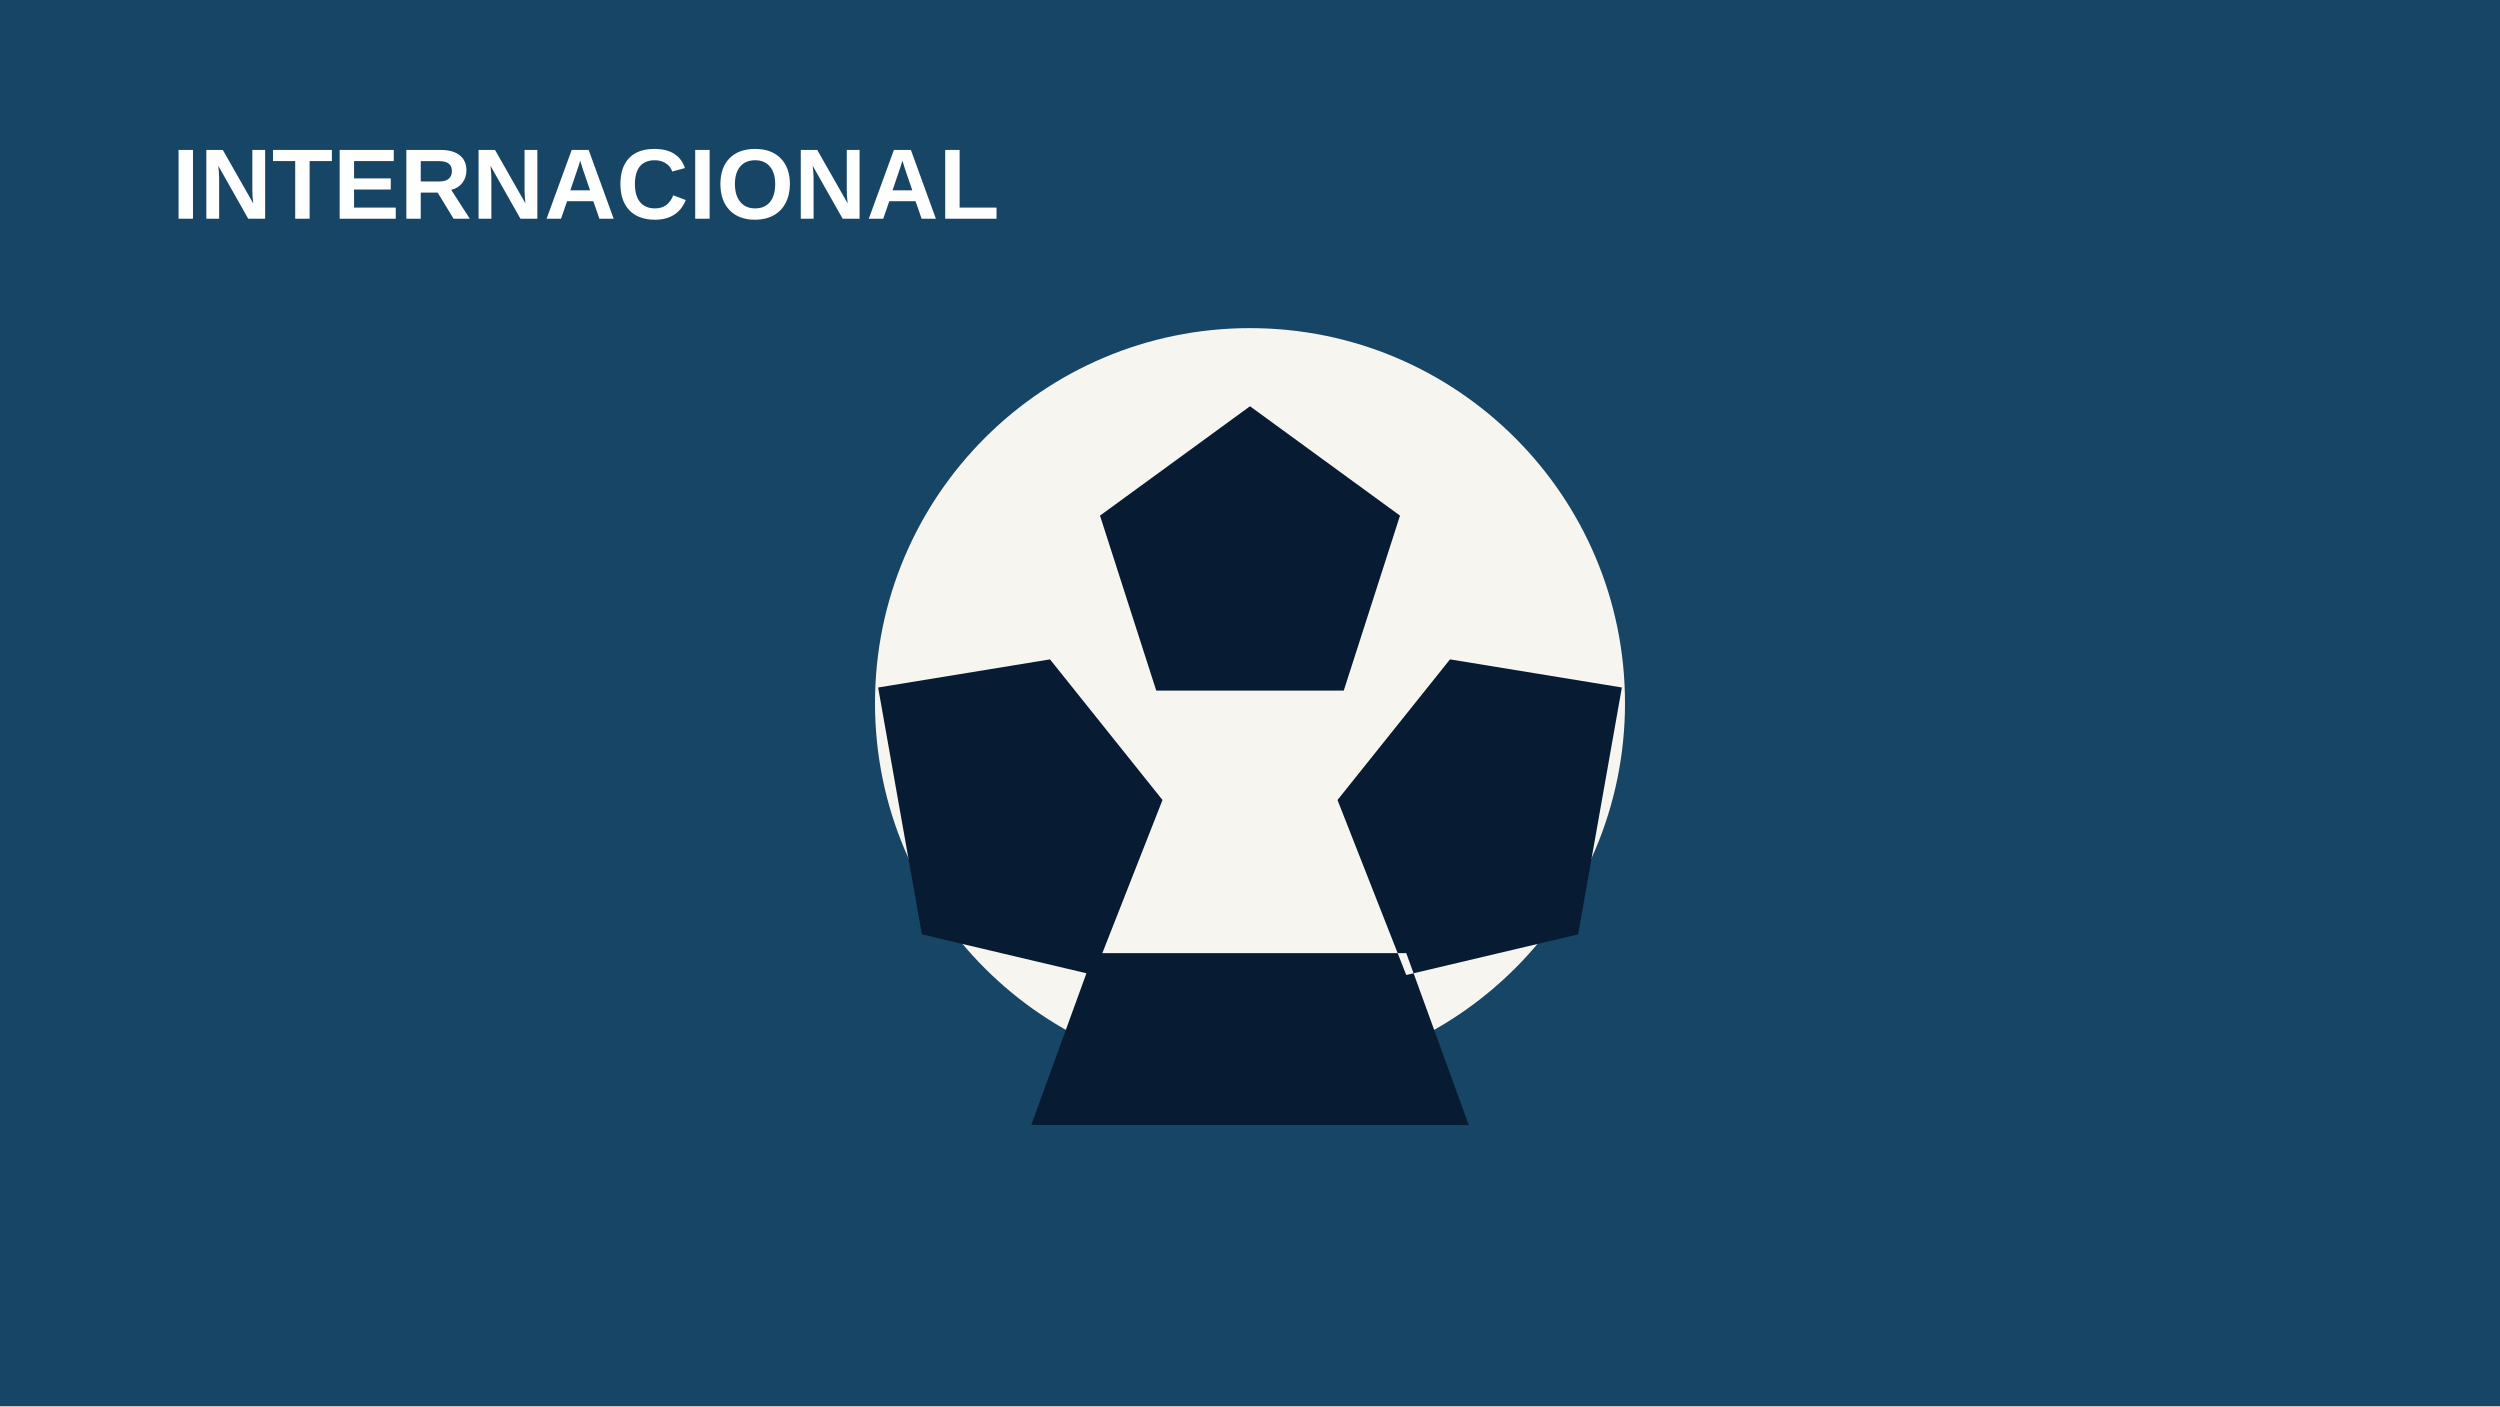
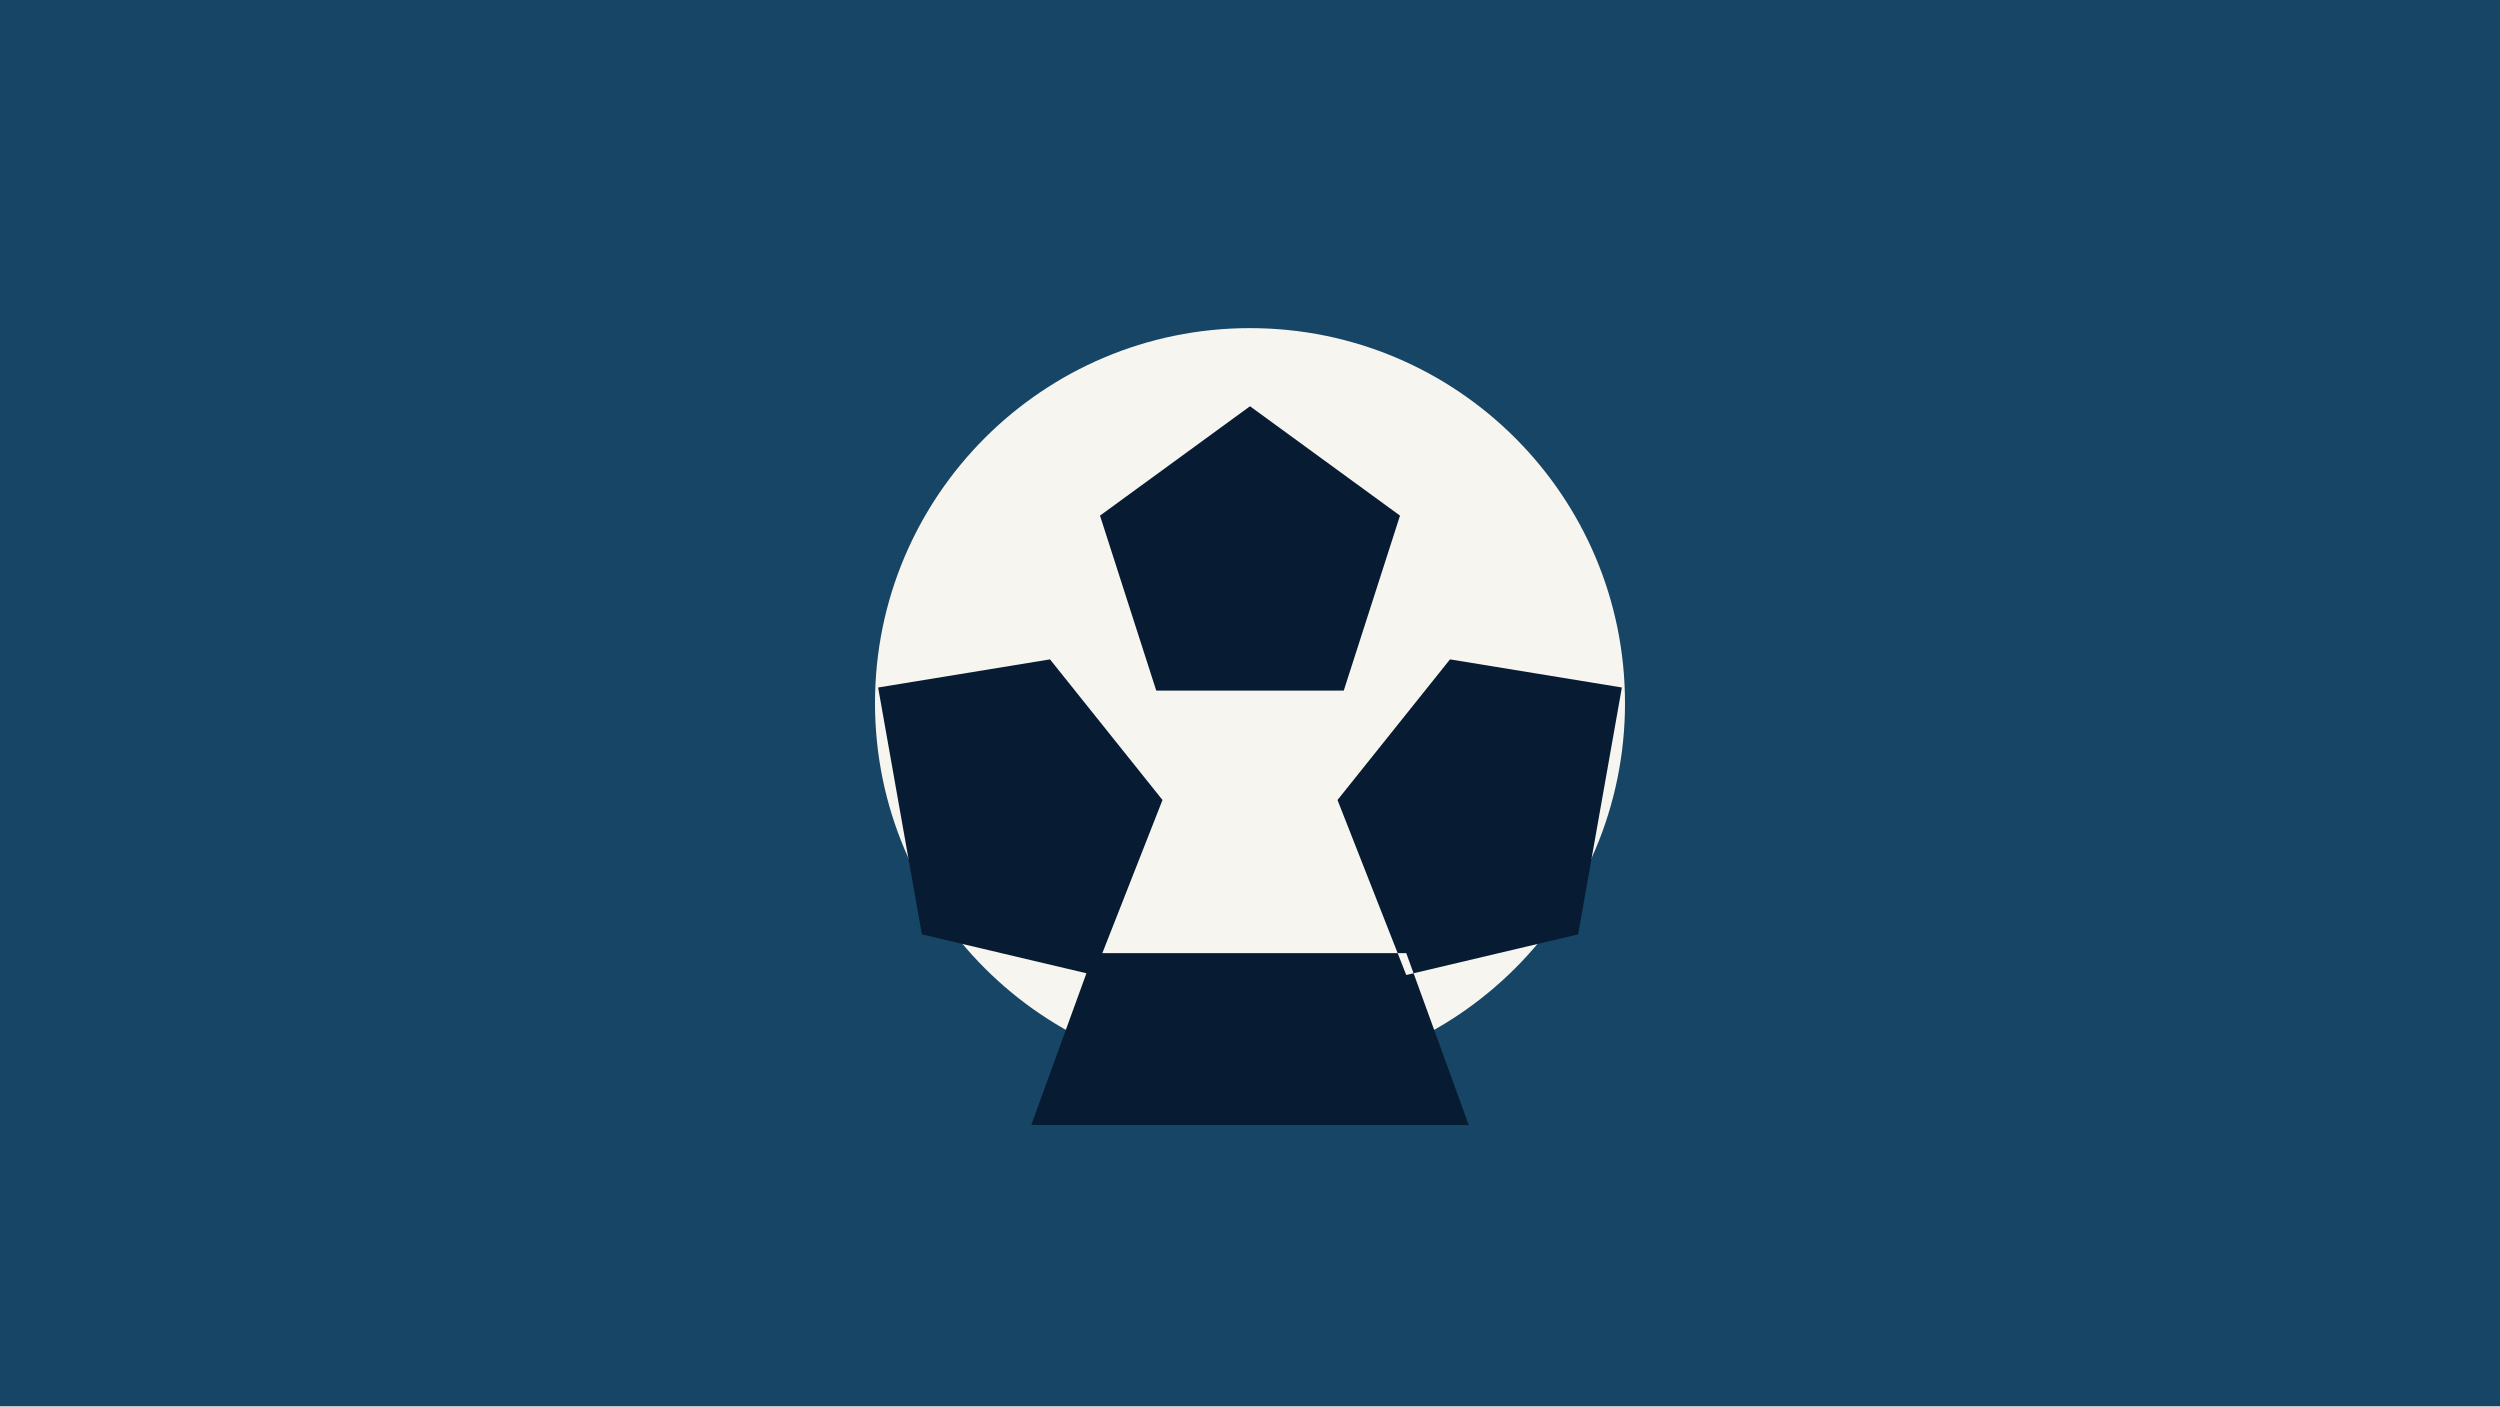
<svg xmlns="http://www.w3.org/2000/svg" viewBox="0 0 800 450">
  <rect width="800" height="450" fill="#174565" />
  <circle cx="400" cy="225" r="120" fill="#f7f5ef" />
  <path d="M400 130l48 35-18 56h-60l-18-56zM281 220l55-9 36 45-22 56-55-13zM519 220l-55-9-36 45 22 56 55-13zM330 360l20-55h100l20 55z" fill="#071c33" />
-   <text x="55" y="70" fill="white" font-family="Arial" font-size="32" font-weight="bold">INTERNACIONAL</text>
</svg>
